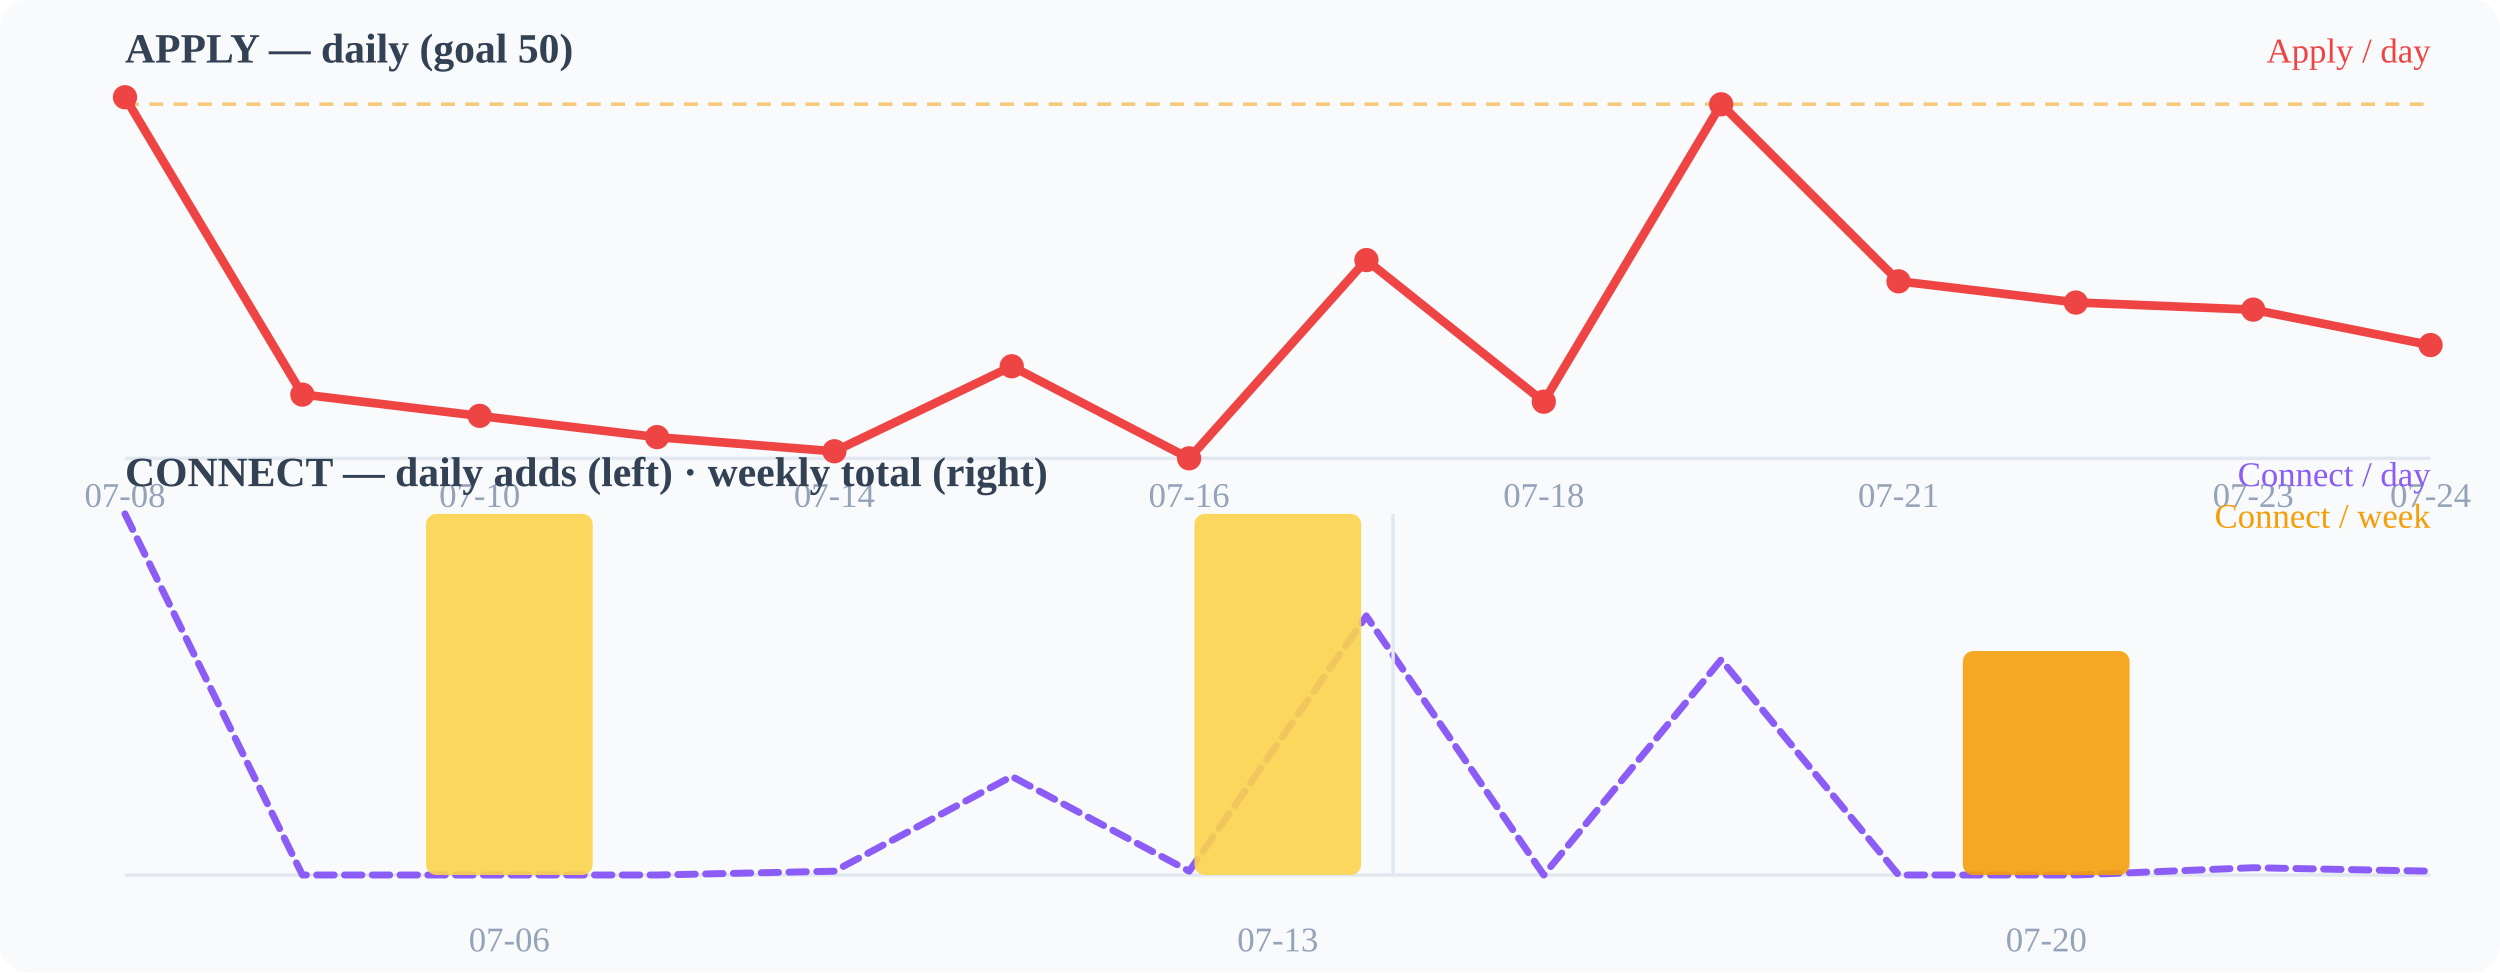
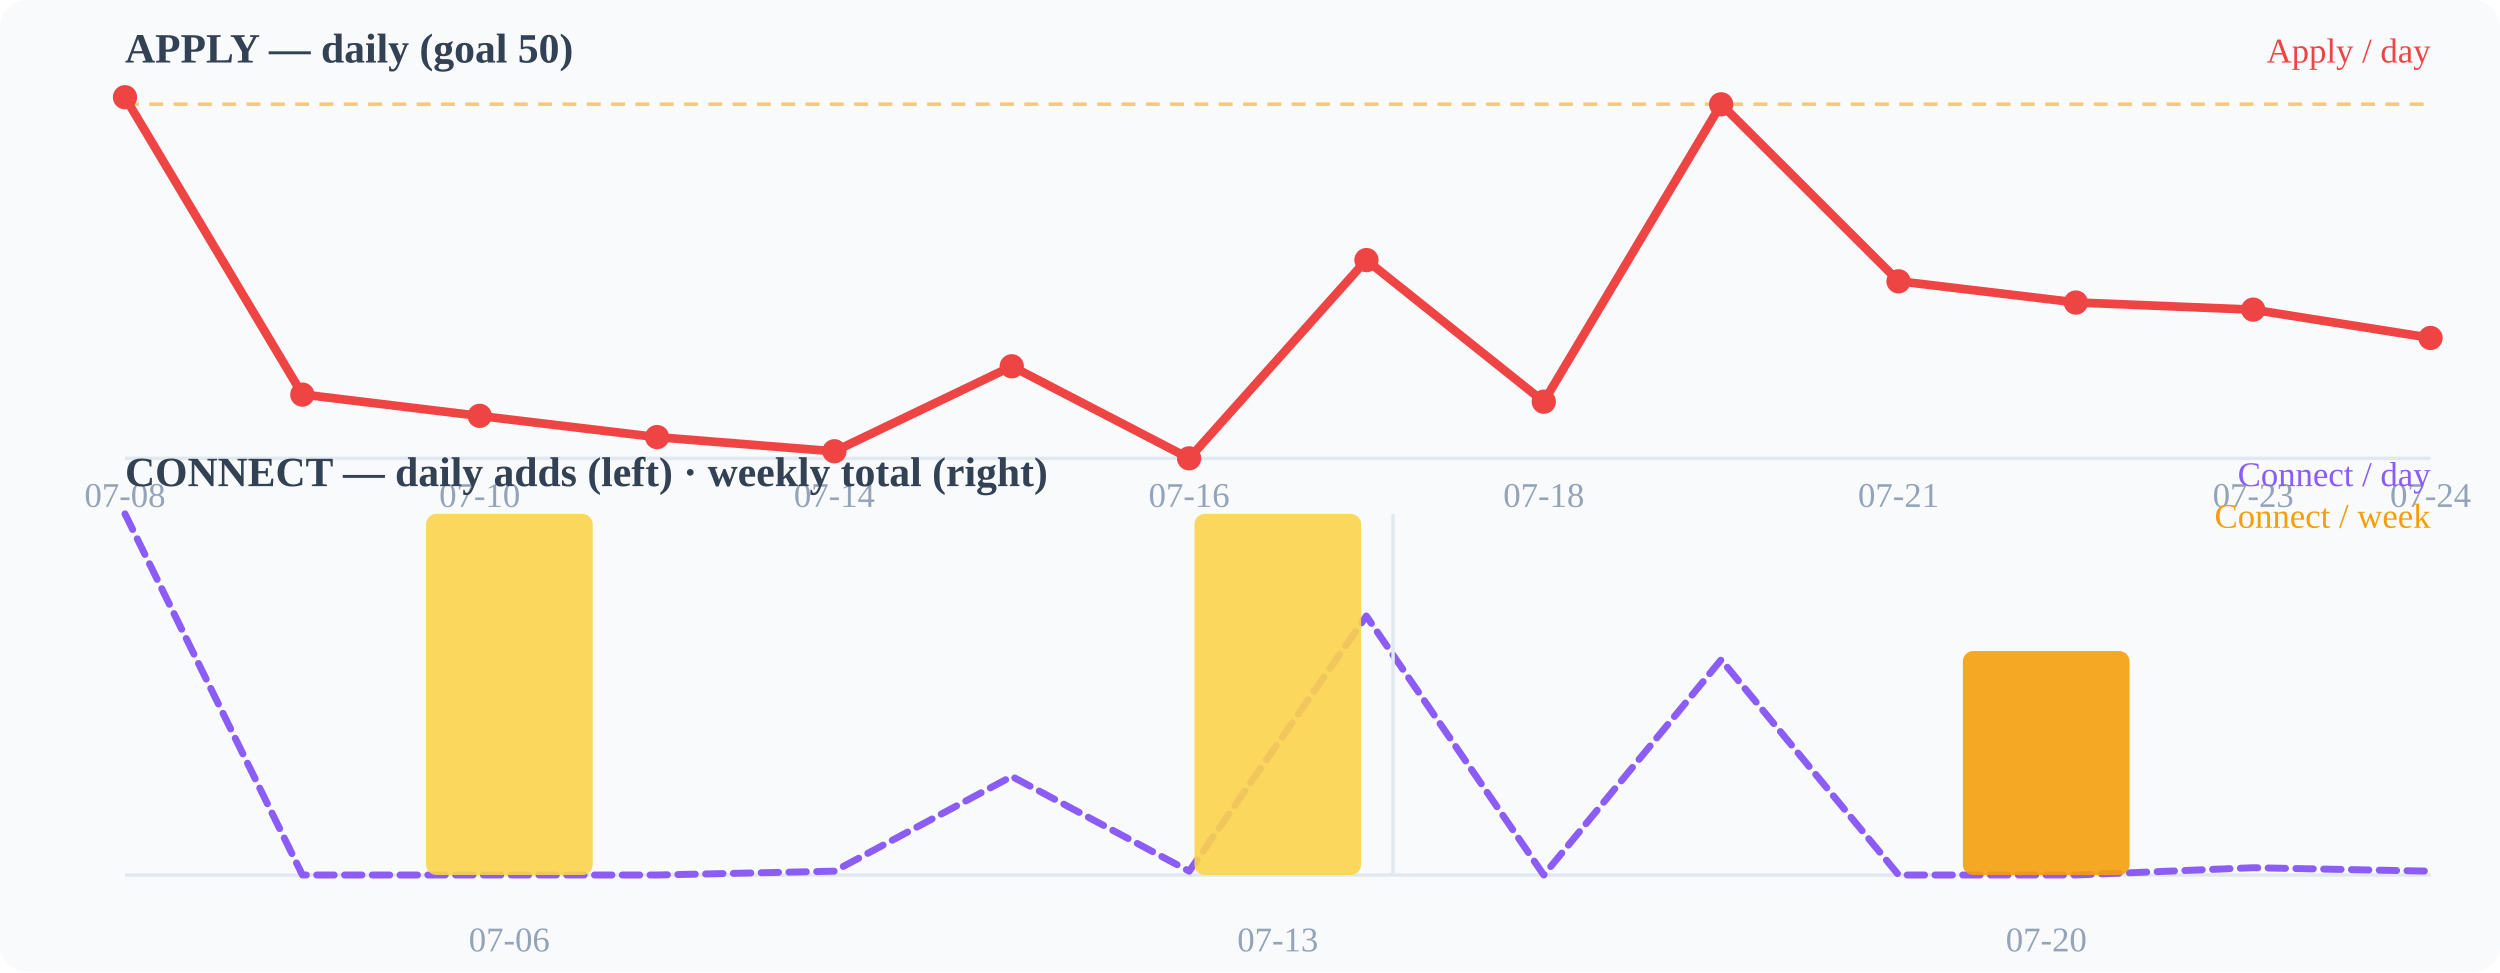
<svg xmlns="http://www.w3.org/2000/svg" width="720" height="280" viewBox="0 0 720 280">
  <rect width="720" height="280" fill="#f8fafc" rx="8" />
  <text x="36" y="18" font-size="12" font-weight="600" fill="#334155">APPLY — daily (goal 50)</text>
  <line x1="36" y1="132" x2="700" y2="132" stroke="#e2e8f0" stroke-width="1" />
  <line x1="36" y1="30.0" x2="700" y2="30.0" stroke="#f59e0b" stroke-width="1" stroke-dasharray="4 3" opacity="0.55" />
-   <polyline points="36.0,28.0 87.1,113.6 138.2,119.8 189.2,125.9 240.3,130.0 291.4,105.5 342.5,132.0 393.5,74.9 444.6,115.7 495.7,30.0 546.8,81.0 597.8,87.1 648.9,89.2 700.0,99.4" fill="none" stroke="#ef4444" stroke-width="2.5" stroke-linecap="round" stroke-linejoin="round" />
+   <polyline points="36.0,28.0 87.1,113.6 138.2,119.8 189.2,125.9 240.3,130.0 291.4,105.5 342.5,132.0 393.5,74.9 444.6,115.7 495.7,30.0 546.8,81.0 597.8,87.1 648.9,89.2 700.0,97.3" fill="none" stroke="#ef4444" stroke-width="2.5" stroke-linecap="round" stroke-linejoin="round" />
  <circle cx="36" cy="28" r="3.5" fill="#ef4444" />
  <circle cx="87.077" cy="113.647" r="3.5" fill="#ef4444" />
  <circle cx="138.154" cy="119.765" r="3.5" fill="#ef4444" />
  <circle cx="189.231" cy="125.882" r="3.5" fill="#ef4444" />
  <circle cx="240.308" cy="129.961" r="3.5" fill="#ef4444" />
  <circle cx="291.385" cy="105.49" r="3.5" fill="#ef4444" />
  <circle cx="342.462" cy="132" r="3.5" fill="#ef4444" />
  <circle cx="393.538" cy="74.902" r="3.5" fill="#ef4444" />
  <circle cx="444.615" cy="115.686" r="3.5" fill="#ef4444" />
  <circle cx="495.692" cy="30.039" r="3.5" fill="#ef4444" />
  <circle cx="546.769" cy="81.02" r="3.5" fill="#ef4444" />
  <circle cx="597.846" cy="87.137" r="3.5" fill="#ef4444" />
  <circle cx="648.923" cy="89.176" r="3.5" fill="#ef4444" />
-   <circle cx="700" cy="99.373" r="3.5" fill="#ef4444" />
+   <circle cx="700" cy="97.333" r="3.5" fill="#ef4444" />
  <text x="36" y="146" font-size="10" fill="#94a3b8" text-anchor="middle">07-08</text>
  <text x="138.154" y="146" font-size="10" fill="#94a3b8" text-anchor="middle">07-10</text>
  <text x="240.308" y="146" font-size="10" fill="#94a3b8" text-anchor="middle">07-14</text>
  <text x="342.462" y="146" font-size="10" fill="#94a3b8" text-anchor="middle">07-16</text>
  <text x="444.615" y="146" font-size="10" fill="#94a3b8" text-anchor="middle">07-18</text>
  <text x="546.769" y="146" font-size="10" fill="#94a3b8" text-anchor="middle">07-21</text>
  <text x="648.923" y="146" font-size="10" fill="#94a3b8" text-anchor="middle">07-23</text>
  <text x="700" y="146" font-size="10" fill="#94a3b8" text-anchor="middle">07-24</text>
  <text x="36" y="140" font-size="12" font-weight="600" fill="#334155">CONNECT — daily adds (left) · weekly total (right)</text>
  <line x1="36" y1="252" x2="700" y2="252" stroke="#e2e8f0" stroke-width="1" />
  <polyline points="36.0,148.0 87.1,252.0 138.2,252.0 189.2,252.0 240.3,250.9 291.4,223.6 342.5,250.9 393.5,177.4 444.6,252.0 495.7,190.0 546.8,252.0 597.8,252.0 648.9,249.9 700.0,250.9" fill="none" stroke="#8b5cf6" stroke-width="2" stroke-linecap="round" stroke-linejoin="round" stroke-dasharray="5 3" />
  <rect x="122.7" y="148.0" width="48" height="104.0" rx="3" fill="#fcd34d" opacity="0.9" />
  <rect x="344.0" y="148.0" width="48" height="104.0" rx="3" fill="#fcd34d" opacity="0.9" />
  <rect x="565.3" y="187.5" width="48" height="64.5" rx="3" fill="#f59e0b" opacity="0.9" />
  <line x1="401.2" y1="148" x2="401.2" y2="252" stroke="#e2e8f0" stroke-width="1" />
  <text x="146.667" y="274" font-size="10" fill="#94a3b8" text-anchor="middle">07-06</text>
  <text x="368" y="274" font-size="10" fill="#94a3b8" text-anchor="middle">07-13</text>
  <text x="589.333" y="274" font-size="10" fill="#94a3b8" text-anchor="middle">07-20</text>
  <text x="700" y="18" font-size="10" fill="#ef4444" text-anchor="end">Apply / day</text>
  <text x="700" y="140" font-size="10" fill="#8b5cf6" text-anchor="end">Connect / day</text>
  <text x="700" y="152" font-size="10" fill="#f59e0b" text-anchor="end">Connect / week</text>
</svg>
